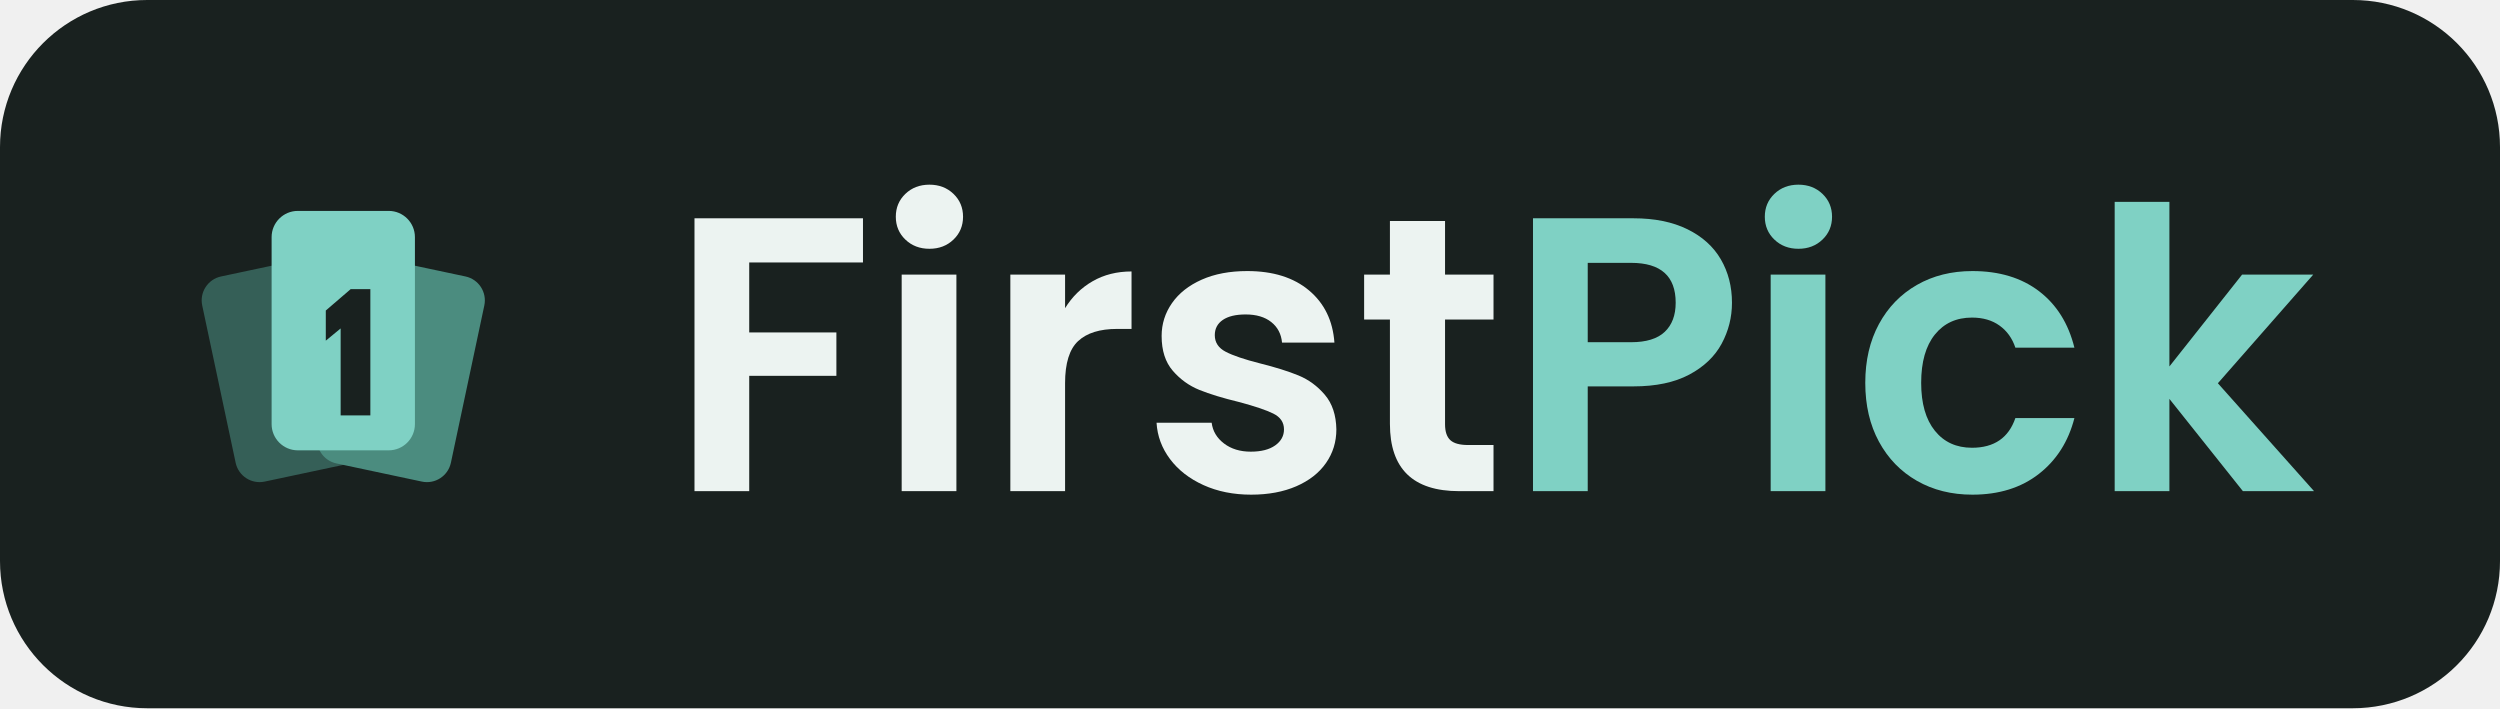
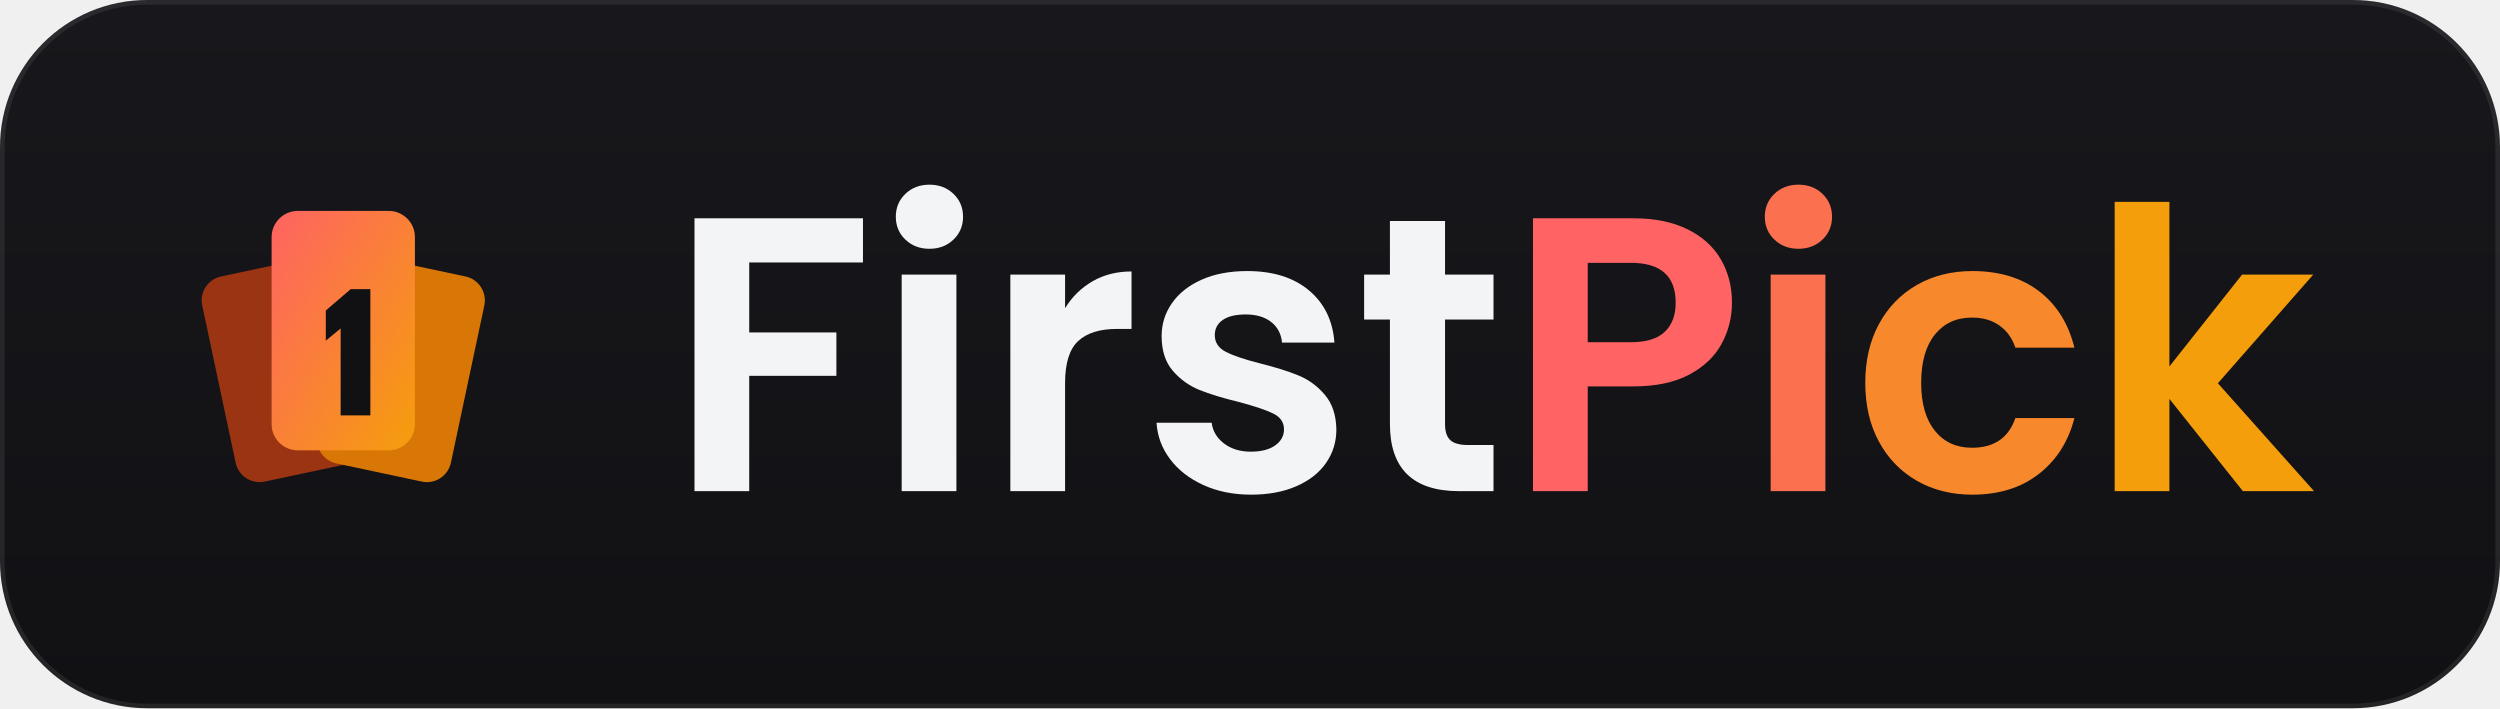
<svg xmlns="http://www.w3.org/2000/svg" width="1087.2" height="308" viewBox="0 0 1087.2 308">
-   <rect x="0" y="0" width="1087.2" height="308" rx="64" fill="#19211F" />
+   <defs>
+     <linearGradient id="bgBanner" x1="0%" y1="0%" x2="0%" y2="100%">
+       <stop offset="0%" stop-color="#18181C" />
+       <stop offset="100%" stop-color="#111114" />
+     </linearGradient>
+     <linearGradient id="heroCardGrad" x1="0%" y1="0%" x2="100%" y2="100%">
+       <stop offset="0%" stop-color="#FF6363" />
+       <stop offset="100%" stop-color="#F59E0B" />
+     </linearGradient>
+   </defs>
+   <rect x="0" y="0" width="1087.2" height="308" rx="64" fill="url(#bgBanner)" />
+   <rect x="1" y="1" width="1085.2" height="306" rx="63" fill="none" stroke="#FFFFFF" stroke-opacity="0.08" stroke-width="2" />
  <g transform="translate(52 56) scale(.38)">
-     <path d="M116.14 169.02 213.96 148.23C229.08 145.01 243.95 154.67 247.17 169.79L285.42 349.77C288.64 364.90 278.98 379.77 263.86 382.98L166.04 403.77C150.92 406.99 136.05 397.33 132.83 382.21L94.58 202.23C91.36 187.10 101.02 172.23 116.14 169.02Z" fill="#355F57" />
-     <path d="M298.04 148.23 395.86 169.02C410.98 172.23 420.64 187.10 417.42 202.23L379.17 382.21C375.95 397.33 361.08 406.99 345.96 403.77L248.14 382.98C233.02 379.77 223.36 364.90 226.58 349.77L264.83 169.79C268.05 154.67 282.92 145.01 298.04 148.23Z" fill="#4B8C7F" />
-     <rect x="174" y="94" width="164" height="274" rx="30" fill="#7FD1C4" />
-     <path d="M236 208 264.5 183.5H287V328H253V228.5L236 242.5Z" fill="#19211F" />
+     <path d="M116.14 169.02 213.96 148.23C229.08 145.01 243.95 154.67 247.17 169.79L285.42 349.77C288.64 364.90 278.98 379.77 263.86 382.98L166.04 403.77C150.92 406.99 136.05 397.33 132.83 382.21L94.58 202.23C91.36 187.10 101.02 172.23 116.14 169.02Z" fill="#9A3412" />
+     <path d="M298.04 148.23 395.86 169.02C410.98 172.23 420.64 187.10 417.42 202.23L379.17 382.21C375.95 397.33 361.08 406.99 345.96 403.77L248.14 382.98C233.02 379.77 223.36 364.90 226.58 349.77L264.83 169.79C268.05 154.67 282.92 145.01 298.04 148.23Z" fill="#D97706" />
+     <rect x="174" y="94" width="164" height="274" rx="30" fill="url(#heroCardGrad)" />
+     <path d="M236 208 264.5 183.5H287V328H253V228.5L236 242.5Z" fill="#111114" />
  </g>
  <g transform="translate(290.29,213.59) scale(0.17,-0.17)">
-     <path d="M500 698V585H209V406H432V295H209V0H69V698Z" fill="#ECF3F1" />
+     <path d="M500 698V585H209V406H432V295H209V0H69V698Z" fill="#F3F4F6" />
  </g>
  <g transform="translate(380.39,213.59) scale(0.17,-0.17)">
-     <path d="M54 702Q54 737 78.5 760.5Q103 784 140 784Q177 784 201.5 760.5Q226 737 226 702Q226 667 201.5 643.5Q177 620 140 620Q103 620 78.5 643.5Q54 667 54 702ZM209 554V0H69V554Z" fill="#ECF3F1" />
+     <path d="M54 702Q54 737 78.5 760.5Q103 784 140 784Q177 784 201.5 760.5Q226 737 226 702Q226 667 201.5 643.5Q177 620 140 620Q103 620 78.5 643.5Q54 667 54 702ZM209 554V0H69V554Z" fill="#F3F4F6" />
  </g>
  <g transform="translate(427.65,213.59) scale(0.17,-0.17)">
-     <path d="M379 562V415H342Q276 415 242.5 384.0Q209 353 209 276V0H69V554H209V468Q236 512 279.5 537.0Q323 562 379 562Z" fill="#ECF3F1" />
+     <path d="M379 562V415H342Q276 415 242.5 384.0Q209 353 209 276V0H69V554H209V468Q236 512 279.5 537.0Q323 562 379 562Z" fill="#F3F4F6" />
  </g>
  <g transform="translate(496.33,213.59) scale(0.17,-0.17)">
-     <path d="M39 175H180Q184 143 211.5 122.0Q239 101 280 101Q320 101 342.5 117.0Q365 133 365 158Q365 185 337.5 198.5Q310 212 250 228Q188 243 148.5 259.0Q109 275 80.5 308.0Q52 341 52 397Q52 443 78.5 481.0Q105 519 154.5 541.0Q204 563 271 563Q370 563 429.0 513.5Q488 464 494 380H360Q357 413 332.5 432.5Q308 452 267 452Q229 452 208.5 438.0Q188 424 188 399Q188 371 216.0 356.5Q244 342 303 327Q363 312 402.0 296.0Q441 280 469.5 246.5Q498 213 499 158Q499 110 472.5 72.0Q446 34 396.5 12.5Q347 -9 281 -9Q213 -9 159.0 15.5Q105 40 73.5 82.0Q42 124 39 175Z" fill="#ECF3F1" />
+     <path d="M39 175H180Q184 143 211.5 122.0Q239 101 280 101Q320 101 342.5 117.0Q365 133 365 158Q365 185 337.5 198.5Q310 212 250 228Q188 243 148.5 259.0Q109 275 80.5 308.0Q52 341 52 397Q52 443 78.5 481.0Q105 519 154.5 541.0Q204 563 271 563Q370 563 429.0 513.5Q488 464 494 380H360Q357 413 332.5 432.5Q308 452 267 452Q229 452 208.5 438.0Q188 424 188 399Q188 371 216.0 356.5Q244 342 303 327Q363 312 402.0 296.0Q441 280 469.5 246.5Q498 213 499 158Q499 110 472.5 72.0Q446 34 396.5 12.5Q347 -9 281 -9Q213 -9 159.0 15.5Q105 40 73.5 82.0Q42 124 39 175Z" fill="#F3F4F6" />
  </g>
  <g transform="translate(588.98,213.59) scale(0.17,-0.17)">
-     <path d="M232 439V171Q232 143 245.5 130.5Q259 118 291 118H356V0H268Q91 0 91 172V439H25V554H91V691H232V554H356V439Z" fill="#ECF3F1" />
+     <path d="M232 439V171Q232 143 245.5 130.5Q259 118 291 118H356V0H268Q91 0 91 172V439H25V554H91V691H232V554H356V439Z" fill="#F3F4F6" />
  </g>
  <g transform="translate(654.94,213.59) scale(0.17,-0.17)">
-     <path d="M326 268H209V0H69V698H326Q407 698 464.0 670.0Q521 642 549.5 593.0Q578 544 578 482Q578 426 551.5 377.0Q525 328 468.5 298.0Q412 268 326 268ZM434 482Q434 584 320 584H209V381H320Q378 381 406.0 407.5Q434 434 434 482Z" fill="#7FD1C4" />
+     <path d="M326 268H209V0H69V698H326Q407 698 464.0 670.0Q521 642 549.5 593.0Q578 544 578 482Q578 426 551.5 377.0Q525 328 468.5 298.0Q412 268 326 268ZM434 482Q434 584 320 584H209V381H320Q378 381 406.0 407.5Q434 434 434 482Z" fill="#FF6363" />
  </g>
  <g transform="translate(758.30,213.59) scale(0.17,-0.17)">
-     <path d="M54 702Q54 737 78.5 760.5Q103 784 140 784Q177 784 201.5 760.5Q226 737 226 702Q226 667 201.5 643.5Q177 620 140 620Q103 620 78.5 643.5Q54 667 54 702ZM209 554V0H69V554Z" fill="#7FD1C4" />
+     <path d="M54 702Q54 737 78.5 760.5Q103 784 140 784Q177 784 201.5 760.5Q226 737 226 702Q226 667 201.5 643.5Q177 620 140 620Q103 620 78.5 643.5Q54 667 54 702ZM209 554V0H69V554Z" fill="#FB7150" />
  </g>
  <g transform="translate(805.56,213.59) scale(0.17,-0.17)">
-     <path d="M307 563Q410 563 477.5 511.5Q545 460 568 367H417Q405 403 376.5 423.5Q348 444 306 444Q246 444 211.0 400.5Q176 357 176 277Q176 198 211.0 154.5Q246 111 306 111Q391 111 417 187H568Q545 97 477.0 44.0Q409 -9 307 -9Q227 -9 165.0 26.5Q103 62 68.0 126.5Q33 191 33 277Q33 363 68.0 427.5Q103 492 165.0 527.5Q227 563 307 563Z" fill="#7FD1C4" />
+     <path d="M307 563Q410 563 477.5 511.5Q545 460 568 367H417Q405 403 376.5 423.5Q348 444 306 444Q246 444 211.0 400.5Q176 357 176 277Q176 198 211.0 154.5Q246 111 306 111Q391 111 417 187H568Q545 97 477.0 44.0Q409 -9 307 -9Q227 -9 165.0 26.5Q103 62 68.0 126.5Q33 191 33 277Q33 363 68.0 427.5Q103 492 165.0 527.5Q227 563 307 563Z" fill="#F8882C" />
  </g>
  <g transform="translate(907.90,213.59) scale(0.17,-0.17)">
-     <path d="M397 0 209 236V0H69V740H209V319L395 554H577L333 276L579 0Z" fill="#7FD1C4" />
+     <path d="M397 0 209 236V0H69V740H209V319L395 554H577L333 276L579 0Z" fill="#F59E0B" />
  </g>
</svg>
